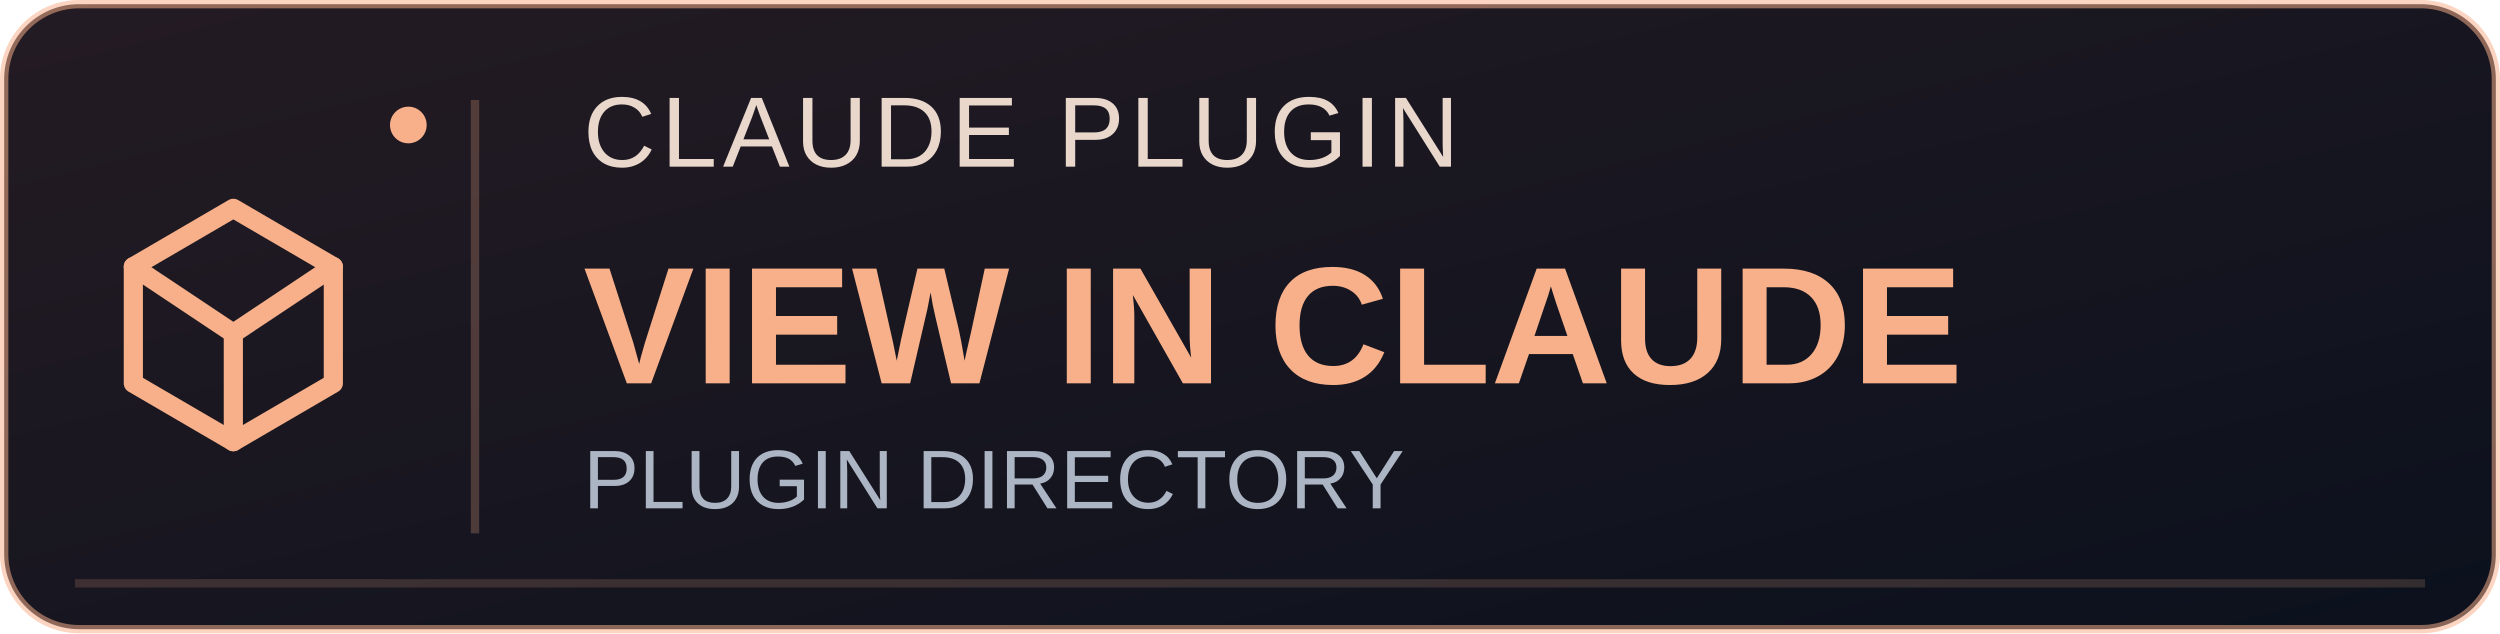
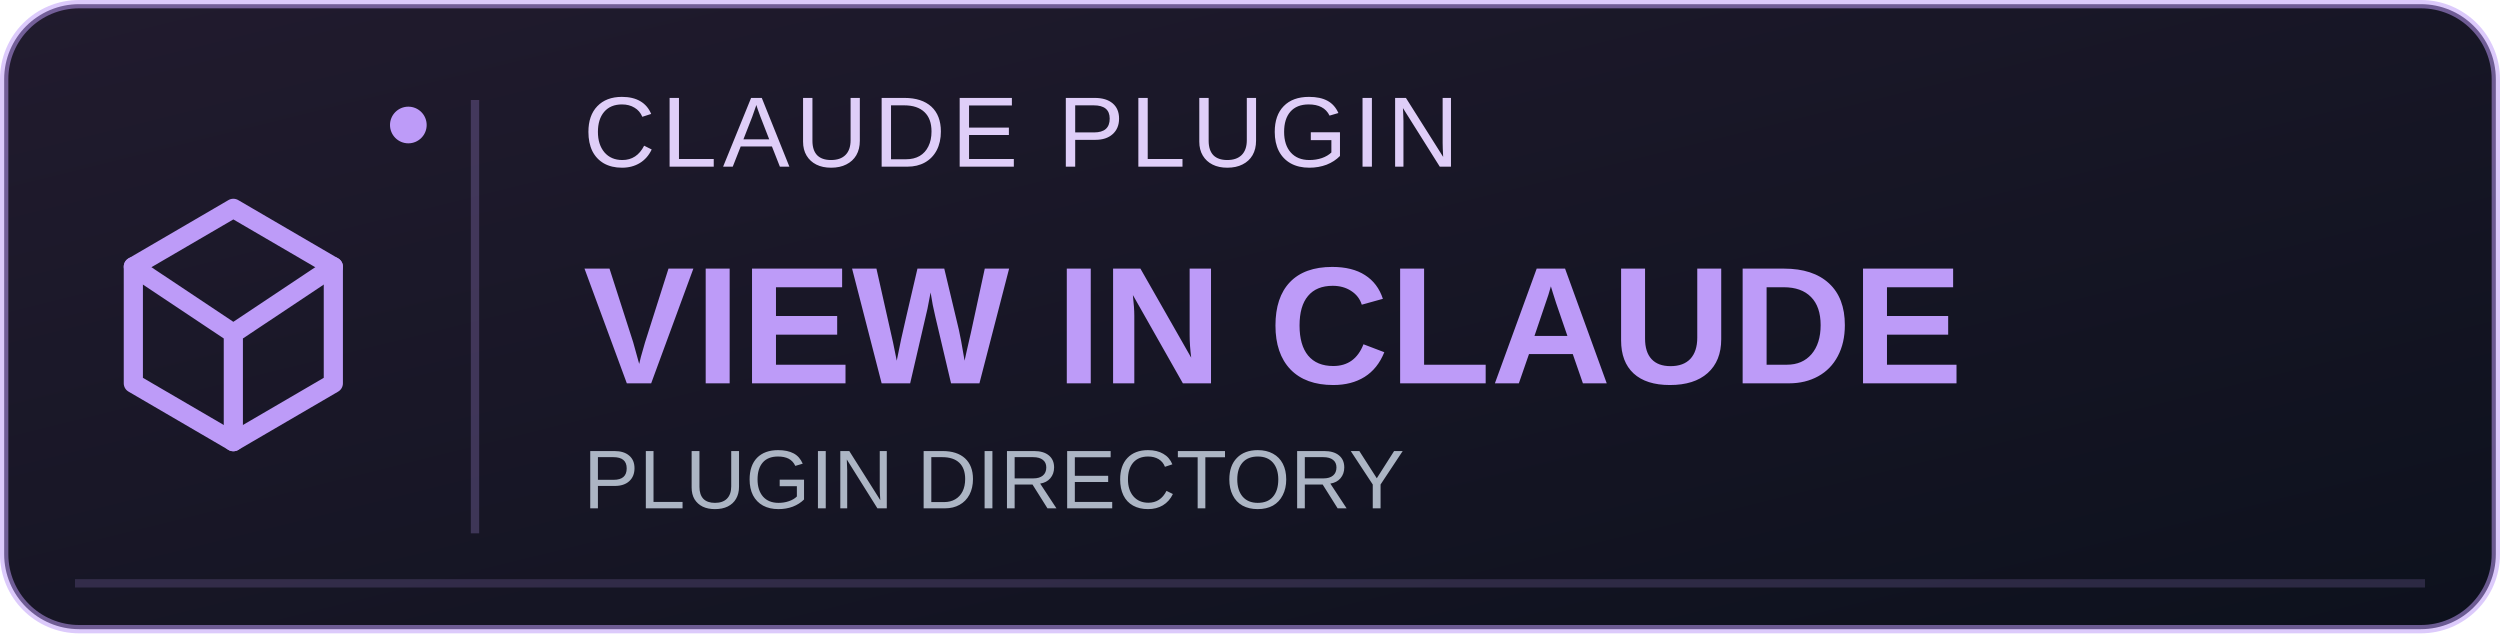
<svg xmlns="http://www.w3.org/2000/svg" width="300" height="76" viewBox="0 0 300 76" role="img" aria-labelledby="t d">
  <defs>
    <linearGradient id="bg" x2="1" y2="1">
-       <stop stop-color="#241b23" />
-       <stop offset="1" stop-color="#0b111d" />
+       <stop stop-color="#211b2e" />
+       <stop offset="1" stop-color="#0d111d" />
    </linearGradient>
    <linearGradient id="line">
-       <stop stop-color="#f7b08a" />
+       <stop stop-color="#bd9bf8" />
      <stop offset="1" stop-color="#b79cfa" />
    </linearGradient>
  </defs>
  <style>text{font-family:Arial,Helvetica,sans-serif}
.pulse{animation:pulse 3.5s ease-in-out infinite}
- .scan{stroke-dasharray:35 240;animation:scan 7s linear infinite}
+ .scan{stroke-dasharray:35 240;animation:scan 6s linear infinite}
@keyframes pulse{0%,100%{opacity:.4}50%{opacity:1}}
@keyframes scan{to{stroke-dashoffset:-550}}
@media(prefers-reduced-motion:reduce){*{animation:none!important}}
</style>
-   <rect x=".5" y=".5" width="299" height="75" rx="9" fill="url(#bg)" stroke="#f7b08a" stroke-opacity=".53" />
-   <path d="M57 12V64" stroke="#f7b08a" stroke-opacity=".24" />
-   <g transform="translate(28 37)" fill="none" stroke="#f7b08a" stroke-width="2.3" stroke-linejoin="round" stroke-linecap="round">
+   <rect x=".5" y=".5" width="299" height="75" rx="9" fill="url(#bg)" stroke="#bd9bf8" stroke-opacity=".53" />
+   <path d="M57 12V64" stroke="#bd9bf8" stroke-opacity=".24" />
+   <g transform="translate(28 37)" fill="none" stroke="#bd9bf8" stroke-width="2.3" stroke-linejoin="round" stroke-linecap="round">
    <path d="M-12 -5L0 -12L12 -5V9L0 16L-12 9Z" />
    <path d="M-12 -5L0 3L12 -5M0 3V16" />
  </g>
-   <circle class="pulse" cx="49" cy="15" r="2.2" fill="#f7b08a" />
-   <text x="70" y="20" fill="#e9d7cc" font-size="12" letter-spacing=".7">CLAUDE PLUGIN</text>
-   <text x="70" y="46" fill="#f7b08a" font-size="20" font-weight="700">VIEW IN CLAUDE</text>
+   <circle class="pulse" cx="49" cy="15" r="2.2" fill="#bd9bf8" />
+   <text x="70" y="20" fill="#dfcef8" font-size="12" letter-spacing=".7">CLAUDE PLUGIN</text>
+   <text x="70" y="46" fill="#bd9bf8" font-size="20" font-weight="700">VIEW IN CLAUDE</text>
  <text x="70" y="61" fill="#acb5c4" font-size="10">PLUGIN DIRECTORY</text>
-   <path d="M9 70H291" stroke="#f7b08a" stroke-opacity=".17" />
+   <path d="M9 70H291" stroke="#bd9bf8" stroke-opacity=".17" />
  <path class="scan" d="M9 70H291" stroke="url(#line)" stroke-width="1.5" />
+   <g id="readme-card-trim" />
</svg>
